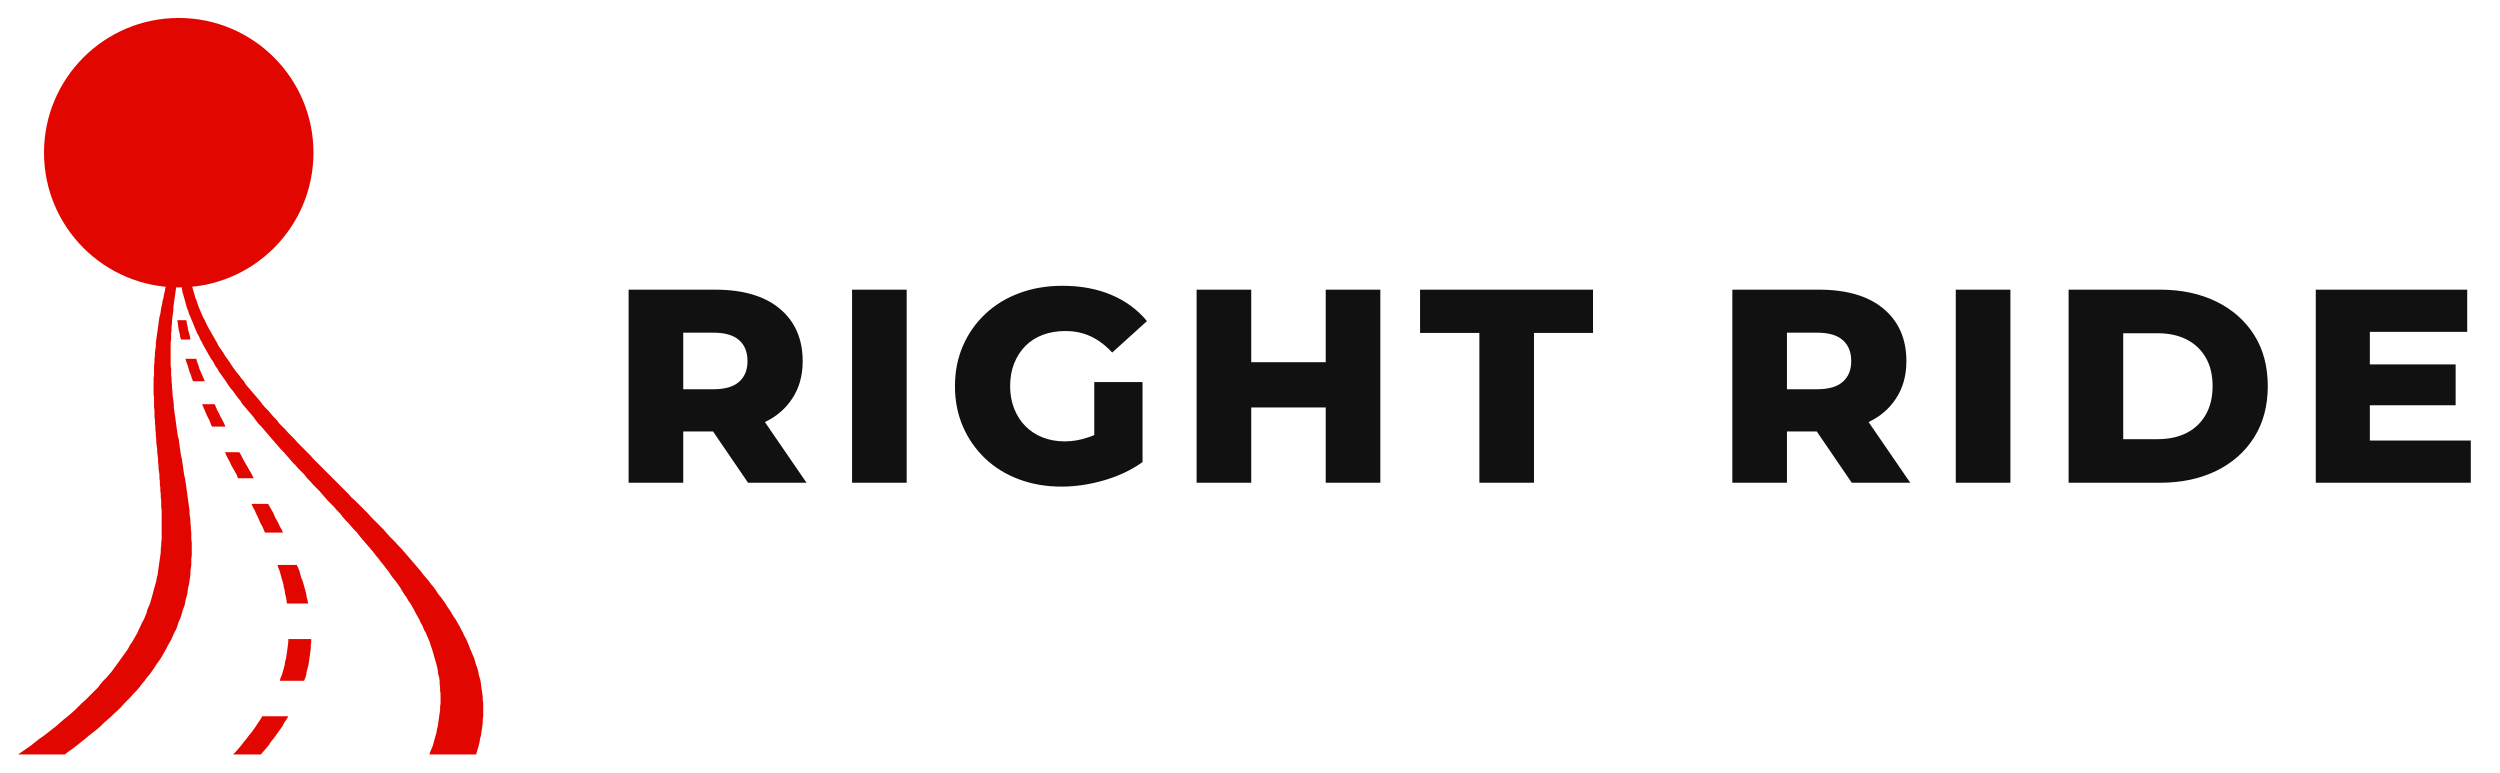
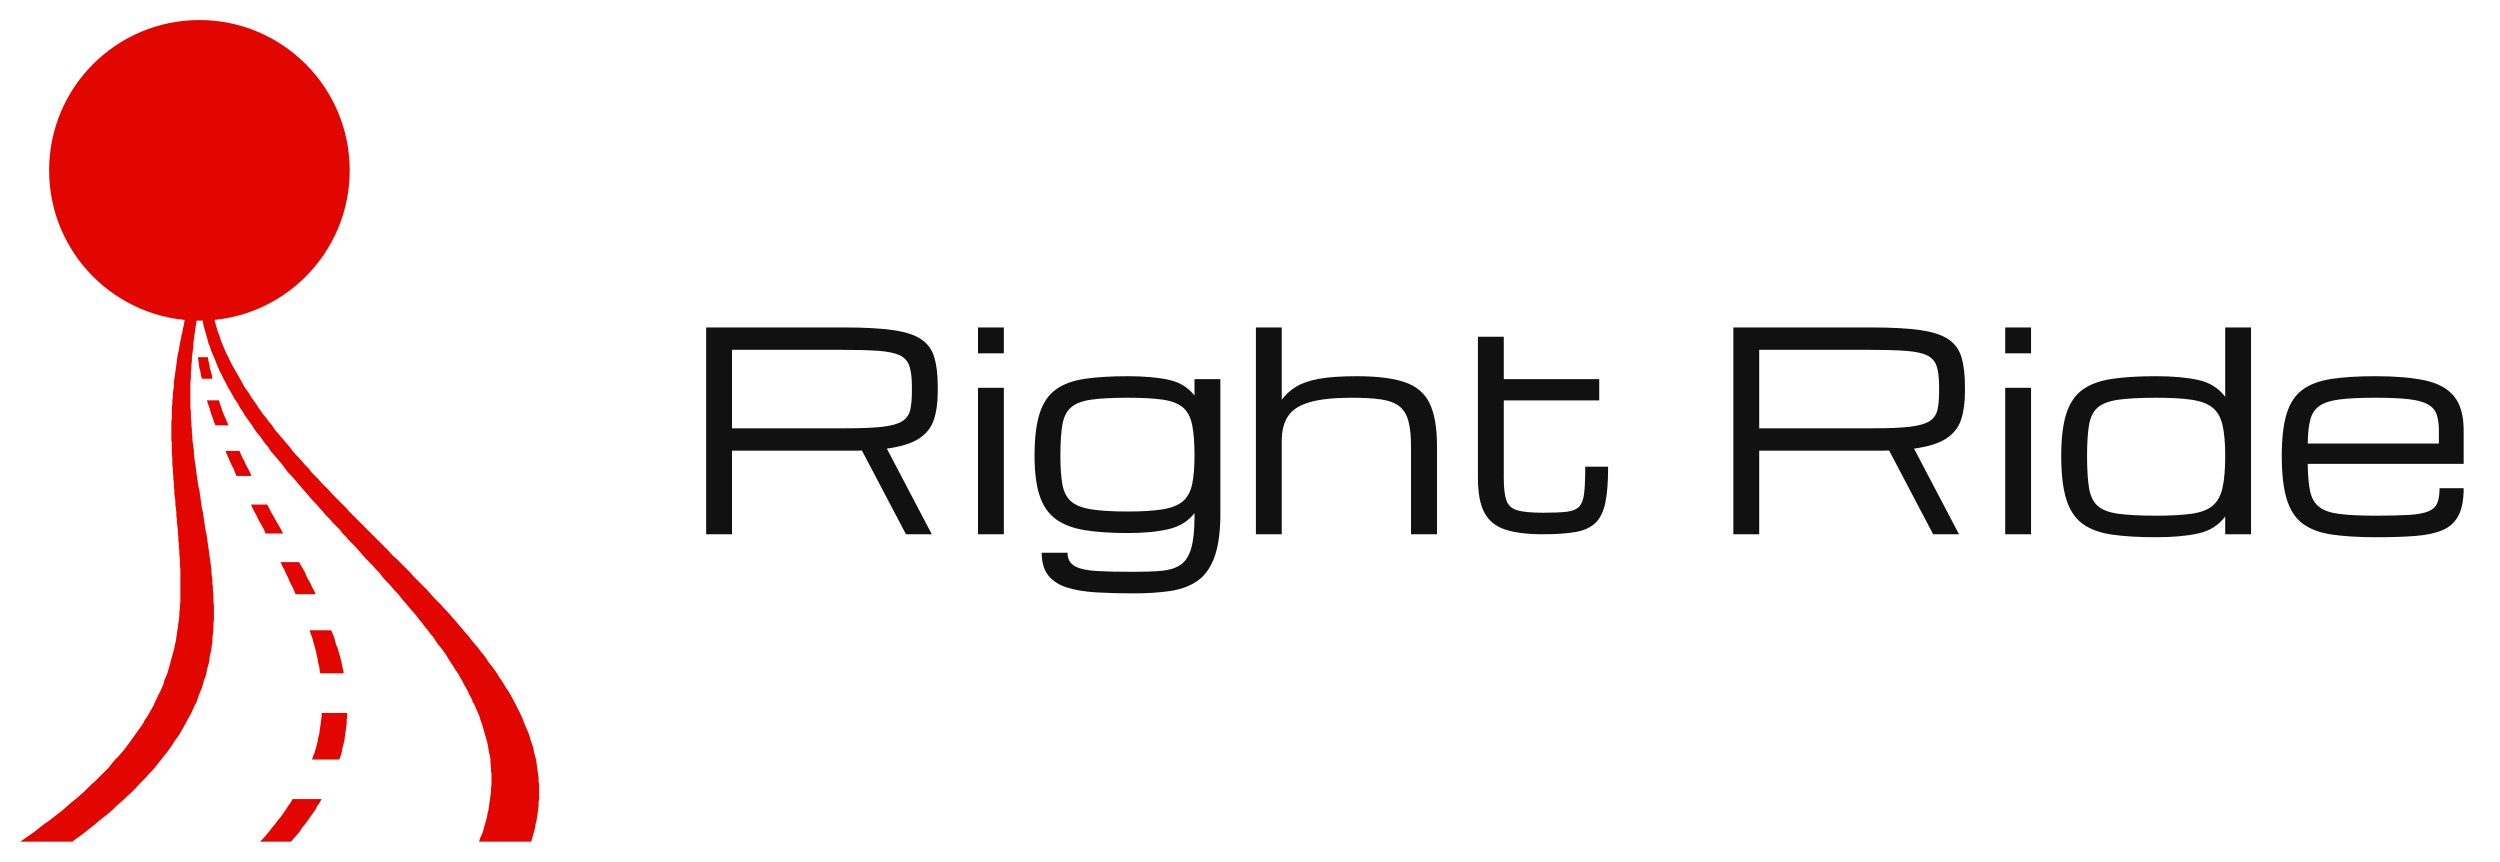
- <svg xmlns="http://www.w3.org/2000/svg" viewBox="44.2 18.0 556.7 172.0" role="img" aria-label="Right Ride">
+ <svg xmlns="http://www.w3.org/2000/svg" viewBox="44.2 18.0 499.0 172.0" role="img" aria-label="Right Ride">
  <circle cx="84" cy="52" r="30" fill="#E10600" />
  <defs>
    <clipPath id="rr6">
      <rect width="200" height="186" />
    </clipPath>
  </defs>
  <g clip-path="url(#rr6)">
    <path fill="#E10600" d="M84.4,80.0 84.5,80.7 84.6,81.4 84.7,82.2 84.8,82.9 85.0,83.6 85.2,84.3 85.4,85.0 85.6,85.7 85.8,86.5 86.1,87.2 86.3,87.9 86.6,88.6 86.9,89.3 87.2,90.0 87.5,90.8 87.8,91.5 88.1,92.2 88.5,92.9 88.8,93.6 89.2,94.3 89.6,95.1 90.0,95.8 90.4,96.5 90.8,97.2 91.2,97.9 91.7,98.6 92.1,99.4 92.6,100.1 93.0,100.8 93.5,101.5 94.0,102.2 94.5,102.9 95.0,103.7 95.5,104.4 96.1,105.1 96.6,105.8 97.1,106.5 97.7,107.2 98.2,108.0 98.8,108.7 99.4,109.4 100.0,110.1 100.6,110.8 101.1,111.5 101.7,112.3 102.4,113.0 103.0,113.7 103.6,114.4 104.2,115.1 104.8,115.8 105.5,116.6 106.1,117.3 106.7,118.0 107.4,118.7 108.0,119.4 108.7,120.2 109.3,120.9 110.0,121.6 110.6,122.3 111.3,123.0 112.0,123.7 112.6,124.5 113.3,125.2 113.9,125.9 114.6,126.6 115.3,127.3 115.9,128.0 116.6,128.8 117.2,129.5 117.9,130.2 118.6,130.9 119.2,131.6 119.9,132.3 120.5,133.1 121.1,133.8 121.8,134.5 122.4,135.2 123.0,135.9 123.7,136.6 124.3,137.4 124.9,138.1 125.5,138.8 126.1,139.5 126.7,140.2 127.3,140.9 127.9,141.7 128.5,142.4 129.0,143.1 129.6,143.8 130.1,144.5 130.7,145.2 131.2,146.0 131.7,146.7 132.3,147.4 132.8,148.1 133.3,148.8 133.7,149.5 134.2,150.3 134.7,151.0 135.1,151.7 135.6,152.4 136.0,153.1 136.4,153.8 136.8,154.6 137.2,155.3 137.6,156.0 137.9,156.7 138.3,157.4 138.6,158.2 139.0,158.9 139.3,159.6 139.6,160.3 139.9,161.0 140.1,161.7 140.4,162.5 140.6,163.2 140.8,163.9 141.0,164.6 141.2,165.3 141.4,166.0 141.6,166.8 141.7,167.5 141.8,168.2 142.0,168.9 142.1,169.6 142.1,170.3 142.2,171.1 142.2,171.8 142.3,172.5 142.3,173.2 142.3,173.9 142.3,174.6 142.2,175.4 142.2,176.1 142.1,176.8 142.0,177.5 141.9,178.2 141.8,178.9 141.7,179.7 141.5,180.4 141.4,181.1 141.2,181.8 141.0,182.5 140.8,183.2 140.6,184.0 140.3,184.7 140.0,185.4 139.8,186.1 139.5,186.8 139.2,187.5 138.8,188.3 138.5,189.0 138.1,189.7 137.8,190.4 137.4,191.1 137.0,191.8 136.6,192.6 136.1,193.3 135.7,194.0 L146.7,194.0 147.1,193.3 147.5,192.6 147.8,191.8 148.2,191.1 148.5,190.4 148.8,189.7 149.1,189.0 149.4,188.3 149.7,187.5 149.9,186.8 150.2,186.1 150.4,185.4 150.6,184.7 150.8,184.0 151.0,183.2 151.1,182.5 151.3,181.8 151.4,181.1 151.5,180.4 151.6,179.7 151.7,178.9 151.7,178.2 151.8,177.5 151.8,176.8 151.8,176.1 151.8,175.4 151.8,174.6 151.7,173.9 151.7,173.2 151.6,172.5 151.5,171.8 151.4,171.1 151.3,170.3 151.2,169.6 151.0,168.9 150.8,168.2 150.7,167.5 150.5,166.8 150.2,166.0 150.0,165.3 149.8,164.6 149.5,163.9 149.2,163.2 148.9,162.5 148.6,161.7 148.3,161.0 148.0,160.3 147.6,159.6 147.3,158.9 146.9,158.2 146.5,157.4 146.1,156.7 145.7,156.0 145.2,155.3 144.8,154.6 144.3,153.8 143.8,153.1 143.4,152.4 142.9,151.7 142.4,151.0 141.8,150.3 141.3,149.5 140.8,148.8 140.2,148.1 139.7,147.4 139.1,146.7 138.5,146.0 137.9,145.2 137.3,144.5 136.7,143.8 136.1,143.1 135.5,142.4 134.9,141.7 134.2,140.9 133.6,140.2 132.9,139.5 132.3,138.8 131.6,138.1 130.9,137.4 130.2,136.6 129.6,135.9 128.9,135.2 128.2,134.5 127.5,133.8 126.8,133.1 126.1,132.3 125.4,131.6 124.7,130.9 124.0,130.2 123.3,129.5 122.5,128.8 121.8,128.0 121.1,127.3 120.4,126.6 119.7,125.9 119.0,125.2 118.3,124.5 117.5,123.7 116.8,123.0 116.1,122.3 115.4,121.6 114.7,120.9 114.0,120.2 113.3,119.4 112.6,118.7 111.9,118.0 111.2,117.3 110.5,116.6 109.8,115.8 109.1,115.1 108.4,114.4 107.8,113.7 107.1,113.0 106.4,112.3 105.8,111.5 105.1,110.8 104.5,110.1 103.9,109.4 103.2,108.7 102.6,108.0 102.0,107.2 101.4,106.5 100.8,105.8 100.2,105.1 99.6,104.4 99.0,103.7 98.5,102.9 97.9,102.2 97.4,101.5 96.8,100.8 96.3,100.1 95.8,99.4 95.3,98.6 94.8,97.9 94.3,97.2 93.9,96.5 93.4,95.8 92.9,95.1 92.5,94.3 92.1,93.6 91.7,92.9 91.3,92.2 90.9,91.5 90.5,90.8 90.1,90.0 89.8,89.3 89.4,88.6 89.1,87.9 88.8,87.2 88.5,86.5 88.2,85.7 88.0,85.0 87.7,84.3 87.5,83.6 87.3,82.9 87.1,82.2 86.9,81.4 86.7,80.7 86.6,80.0 Z M81.4,80.0 81.3,80.7 81.2,81.4 81.0,82.2 80.9,82.9 80.7,83.6 80.6,84.3 80.4,85.0 80.3,85.7 80.1,86.5 80.0,87.2 79.9,87.9 79.7,88.6 79.6,89.3 79.5,90.0 79.4,90.8 79.3,91.5 79.2,92.2 79.1,92.9 79.0,93.6 78.9,94.3 78.9,95.1 78.8,95.8 78.7,96.5 78.7,97.2 78.6,97.9 78.6,98.6 78.5,99.4 78.5,100.1 78.5,100.8 78.5,101.5 78.4,102.2 78.4,102.9 78.4,103.7 78.4,104.4 78.4,105.1 78.4,105.8 78.5,106.5 78.5,107.2 78.5,108.0 78.5,108.7 78.6,109.4 78.6,110.1 78.6,110.8 78.7,111.5 78.7,112.3 78.8,113.0 78.8,113.7 78.9,114.4 78.9,115.1 79.0,115.8 79.0,116.6 79.1,117.3 79.2,118.0 79.2,118.7 79.3,119.4 79.4,120.2 79.4,120.9 79.5,121.6 79.5,122.3 79.6,123.0 79.7,123.7 79.7,124.5 79.8,125.2 79.8,125.9 79.9,126.6 79.9,127.3 80.0,128.0 80.0,128.8 80.1,129.5 80.1,130.2 80.1,130.9 80.2,131.6 80.2,132.3 80.2,133.1 80.2,133.8 80.2,134.5 80.2,135.2 80.2,135.9 80.2,136.6 80.2,137.4 80.2,138.1 80.1,138.8 80.1,139.5 80.0,140.2 80.0,140.9 79.9,141.7 79.8,142.4 79.7,143.1 79.6,143.8 79.5,144.5 79.4,145.2 79.3,146.0 79.1,146.7 79.0,147.4 78.8,148.1 78.6,148.8 78.4,149.5 78.2,150.3 78.0,151.0 77.8,151.7 77.6,152.4 77.3,153.1 77.0,153.8 76.8,154.6 76.5,155.3 76.2,156.0 75.8,156.7 75.5,157.4 75.1,158.2 74.8,158.9 74.4,159.6 74.0,160.3 73.6,161.0 73.1,161.7 72.7,162.5 72.2,163.2 71.7,163.9 71.2,164.6 70.7,165.3 70.2,166.0 69.6,166.8 69.1,167.5 68.5,168.2 67.9,168.9 67.2,169.6 66.6,170.3 66.0,171.1 65.3,171.8 64.6,172.5 63.9,173.2 63.2,173.9 62.4,174.6 61.6,175.4 60.9,176.1 60.1,176.8 59.3,177.5 58.4,178.2 57.6,178.9 56.7,179.7 55.8,180.4 54.9,181.1 54.0,181.8 53.0,182.5 52.1,183.2 51.1,184.0 50.1,184.7 49.1,185.4 48.1,186.1 47.0,186.8 46.0,187.5 44.9,188.3 43.8,189.0 42.7,189.7 41.6,190.4 40.4,191.1 39.3,191.8 38.1,192.6 36.9,193.3 35.7,194.0 L46.7,194.0 47.8,193.3 49.0,192.6 50.1,191.8 51.2,191.1 52.3,190.4 53.4,189.7 54.4,189.0 55.5,188.3 56.5,187.5 57.5,186.8 58.5,186.1 59.4,185.4 60.4,184.7 61.3,184.0 62.3,183.2 63.2,182.5 64.0,181.8 64.9,181.1 65.8,180.4 66.6,179.7 67.4,178.9 68.2,178.2 69.0,177.5 69.7,176.8 70.5,176.1 71.2,175.4 71.9,174.6 72.6,173.9 73.3,173.2 73.9,172.5 74.6,171.8 75.2,171.1 75.8,170.3 76.4,169.6 76.9,168.9 77.5,168.2 78.0,167.5 78.5,166.8 79.0,166.0 79.5,165.3 80.0,164.6 80.4,163.9 80.8,163.2 81.2,162.5 81.6,161.7 82.0,161.0 82.4,160.3 82.7,159.6 83.0,158.9 83.4,158.2 83.7,157.4 83.9,156.7 84.2,156.0 84.5,155.3 84.7,154.6 84.9,153.8 85.2,153.1 85.4,152.4 85.5,151.7 85.7,151.0 85.9,150.3 86.0,149.5 86.1,148.8 86.3,148.1 86.4,147.4 86.5,146.7 86.6,146.0 86.6,145.2 86.7,144.5 86.8,143.8 86.8,143.1 86.8,142.4 86.9,141.7 86.9,140.9 86.9,140.2 86.9,139.5 86.9,138.8 86.8,138.1 86.8,137.4 86.8,136.6 86.7,135.9 86.7,135.2 86.6,134.5 86.6,133.8 86.5,133.1 86.4,132.3 86.4,131.6 86.3,130.9 86.2,130.2 86.1,129.5 86.0,128.8 85.9,128.0 85.8,127.3 85.7,126.6 85.6,125.9 85.5,125.2 85.4,124.5 85.2,123.7 85.1,123.0 85.0,122.3 84.9,121.6 84.8,120.9 84.7,120.2 84.5,119.4 84.4,118.7 84.3,118.0 84.2,117.3 84.1,116.6 84.0,115.8 83.8,115.1 83.7,114.4 83.6,113.7 83.5,113.0 83.4,112.3 83.3,111.5 83.2,110.8 83.1,110.1 83.0,109.4 82.9,108.7 82.9,108.0 82.8,107.2 82.7,106.5 82.6,105.8 82.6,105.1 82.5,104.4 82.5,103.7 82.4,102.9 82.4,102.2 82.3,101.5 82.3,100.8 82.3,100.1 82.2,99.4 82.2,98.6 82.2,97.9 82.2,97.2 82.2,96.5 82.2,95.8 82.2,95.1 82.2,94.3 82.3,93.6 82.3,92.9 82.3,92.2 82.4,91.5 82.4,90.8 82.5,90.0 82.5,89.3 82.6,88.6 82.7,87.9 82.8,87.2 82.8,86.5 82.9,85.7 83.0,85.0 83.1,84.3 83.2,83.6 83.3,82.9 83.4,82.2 83.5,81.4 83.5,80.7 83.6,80.0 Z M83.7,89.3 83.8,90.0 83.9,90.8 84.0,91.5 84.2,92.2 84.3,92.9 84.5,93.6 L86.6,93.6 86.5,92.9 86.3,92.2 86.1,91.5 86.0,90.8 85.8,90.0 85.7,89.3 Z M85.5,97.9 85.7,98.6 86.0,99.4 86.2,100.1 86.4,100.8 86.7,101.5 86.9,102.2 87.2,102.9 L89.8,102.9 89.5,102.2 89.2,101.5 88.9,100.8 88.6,100.1 88.4,99.4 88.1,98.6 87.9,97.9 Z M89.2,108.0 89.5,108.7 89.8,109.4 90.1,110.1 90.4,110.8 90.8,111.5 91.1,112.3 91.4,113.0 L94.4,113.0 94.1,112.3 93.7,111.5 93.3,110.8 93.0,110.1 92.6,109.4 92.3,108.7 92.0,108.0 Z M94.3,118.7 94.6,119.4 95.0,120.2 95.4,120.9 95.7,121.6 96.1,122.3 96.5,123.0 96.9,123.7 97.2,124.5 L100.7,124.5 100.3,123.7 99.9,123.0 99.5,122.3 99.1,121.6 98.7,120.9 98.3,120.2 97.9,119.4 97.5,118.7 Z M100.2,130.2 100.5,130.9 100.9,131.6 101.2,132.3 101.6,133.1 101.9,133.8 102.2,134.5 102.6,135.2 102.9,135.9 103.2,136.6 L107.2,136.6 106.9,135.9 106.5,135.2 106.2,134.5 105.8,133.8 105.4,133.1 105.1,132.3 104.7,131.6 104.3,130.9 103.9,130.2 Z M106.0,143.8 106.2,144.5 106.5,145.2 106.7,146.0 106.9,146.7 107.1,147.4 107.3,148.1 107.4,148.8 107.6,149.5 107.7,150.3 107.9,151.0 108.0,151.7 108.1,152.4 L112.8,152.4 112.7,151.7 112.5,151.0 112.4,150.3 112.2,149.5 112.0,148.8 111.8,148.1 111.6,147.4 111.3,146.7 111.1,146.0 110.9,145.2 110.6,144.5 110.3,143.8 Z M108.4,160.3 108.4,161.0 108.3,161.7 108.2,162.5 108.1,163.2 108.0,163.9 107.9,164.6 107.7,165.3 107.6,166.0 107.4,166.8 107.2,167.5 107.0,168.2 106.7,168.9 106.5,169.6 L111.9,169.6 112.2,168.9 112.4,168.2 112.5,167.5 112.7,166.8 112.9,166.0 113.0,165.3 113.1,164.6 113.2,163.9 113.3,163.2 113.4,162.5 113.4,161.7 113.5,161.0 113.5,160.3 Z M102.6,177.5 102.2,178.2 101.7,178.9 101.2,179.7 100.7,180.4 100.2,181.1 99.6,181.8 99.1,182.5 98.5,183.2 97.9,184.0 97.3,184.7 96.7,185.4 96.0,186.1 95.4,186.8 L101.6,186.8 102.2,186.1 102.8,185.4 103.4,184.7 104.0,184.0 104.5,183.2 105.1,182.5 105.6,181.8 106.1,181.1 106.6,180.4 107.1,179.7 107.5,178.9 108.0,178.2 108.4,177.5 Z" />
  </g>
-   <path fill="#111111" d="M184.18 125.5V82.5H203.407Q212.806 82.5 217.874 86.769Q222.941 91.039 222.941 98.41Q222.941 103.263 220.607 106.764Q218.396 110.143 214.526 111.986L223.801 125.5H210.779L202.977 114.074H196.343V125.5ZM196.343 104.676H203.1Q206.909 104.676 208.782 103.017Q210.656 101.359 210.656 98.41Q210.656 95.4 208.782 93.741Q206.909 92.083 203.1 92.083H196.343ZM233.937 125.5V82.5H246.1V125.5ZM280.561 126.36Q275.463 126.36 271.101 124.732Q266.74 123.104 263.576 120.094Q260.413 117.084 258.631 112.999Q256.85 108.914 256.85 104.0Q256.85 99.086 258.631 95.001Q260.413 90.916 263.607 87.906Q266.801 84.896 271.194 83.268Q275.586 81.64 280.807 81.64Q286.889 81.64 291.68 83.667Q296.471 85.694 299.604 89.503L291.864 96.506Q289.653 94.11 287.104 92.912Q284.554 91.714 281.421 91.714Q278.657 91.714 276.384 92.574Q274.111 93.434 272.514 95.062Q270.917 96.69 270.026 98.932Q269.136 101.174 269.136 104.0Q269.136 106.703 270.026 108.976Q270.917 111.249 272.514 112.876Q274.111 114.504 276.354 115.395Q278.596 116.286 281.299 116.286Q284.001 116.286 286.581 115.364Q287.196 115.18 287.871 114.873V103.079H298.621V120.893Q294.936 123.534 290.083 124.947Q285.23 126.36 280.561 126.36ZM339.41 125.5V108.73H322.824V125.5H310.661V82.5H322.824V98.656H339.41V82.5H351.573V125.5ZM373.626 125.5V92.144H360.419V82.5H398.934V92.144H385.789V125.5ZM429.956 125.5V82.5H449.183Q458.581 82.5 463.649 86.769Q468.717 91.039 468.717 98.41Q468.717 103.263 466.383 106.764Q464.171 110.143 460.301 111.986L469.577 125.5H456.554L448.753 114.074H442.119V125.5ZM442.119 104.676H448.876Q452.684 104.676 454.558 103.017Q456.431 101.359 456.431 98.41Q456.431 95.4 454.558 93.741Q452.684 92.083 448.876 92.083H442.119ZM479.713 125.5V82.5H491.876V125.5ZM504.837 125.5V82.5H525.17Q532.296 82.5 537.701 85.141Q543.107 87.783 546.148 92.574Q549.189 97.366 549.189 104.0Q549.189 110.573 546.148 115.395Q543.107 120.217 537.701 122.859Q532.296 125.5 525.17 125.5ZM517.0 115.794H524.679Q528.364 115.794 531.098 114.412Q533.831 113.03 535.367 110.358Q536.903 107.686 536.903 104.0Q536.903 100.253 535.367 97.611Q533.831 94.97 531.098 93.588Q528.364 92.206 524.679 92.206H517.0ZM559.877 125.5V82.5H593.601V91.899H571.917V99.147H591.021V108.239H571.917V116.101H594.4V125.5Z" />
+   <path fill="#111111" d="M185.148 83.36H212.775Q218.822 83.36 222.517 83.898Q226.213 84.435 228.121 85.752Q230.029 87.069 230.701 89.353Q231.373 91.638 231.373 95.131V96.206Q231.373 99.431 230.607 101.756Q229.841 104.081 227.664 105.518Q225.487 106.956 221.214 107.547L230.19 124.64H225.03L216.242 107.924Q215.704 107.951 215.127 107.951Q214.549 107.951 213.931 107.951H190.308V124.64H185.148ZM190.308 103.489H213.124Q217.72 103.489 220.367 103.18Q223.014 102.871 224.264 102.092Q225.514 101.312 225.863 99.888Q226.213 98.464 226.213 96.206V95.131Q226.213 92.578 225.729 91.1Q225.245 89.622 223.794 88.923Q222.343 88.224 219.467 88.023Q216.591 87.821 211.781 87.821H190.308ZM239.408 124.64V95.4H244.568V124.64ZM239.408 88.52V83.36H244.568V88.52ZM270.449 136.438Q266.337 136.438 262.964 136.237Q259.591 136.035 257.173 135.269Q254.754 134.503 253.437 132.85Q252.12 131.197 252.12 128.322H257.28Q257.28 130.203 258.745 131.009Q260.209 131.816 263.139 131.977Q266.068 132.138 270.449 132.138Q273.701 132.138 276.012 131.937Q278.323 131.735 279.788 130.768Q281.252 129.8 281.938 127.529Q282.623 125.258 282.623 121.146V120.421Q280.742 122.839 277.45 123.619Q274.158 124.398 269.293 124.398Q264.267 124.398 260.72 123.82Q257.173 123.243 254.955 121.63Q252.738 120.017 251.717 116.954Q250.696 113.89 250.696 108.945Q250.696 103.678 251.717 100.506Q252.738 97.335 254.955 95.736Q257.173 94.137 260.72 93.613Q264.267 93.089 269.293 93.089Q274.158 93.089 277.45 93.801Q280.742 94.513 282.623 96.959V93.68H287.783V121.361Q287.676 126.468 286.493 129.491Q285.311 132.514 283.12 134.006Q280.93 135.498 277.745 135.968Q274.561 136.438 270.449 136.438ZM282.623 108.945Q282.623 105.102 282.153 102.804Q281.683 100.506 280.325 99.337Q278.968 98.168 276.321 97.778Q273.674 97.389 269.293 97.389Q264.671 97.389 261.97 97.778Q259.269 98.168 257.952 99.337Q256.635 100.506 256.245 102.804Q255.856 105.102 255.856 108.945Q255.856 112.439 256.245 114.642Q256.635 116.846 257.938 118.029Q259.242 119.211 261.956 119.655Q264.671 120.098 269.293 120.098Q273.674 120.098 276.321 119.655Q278.968 119.211 280.325 118.029Q281.683 116.846 282.153 114.642Q282.623 112.439 282.623 108.945ZM294.878 124.64V83.36H300.038V97.792Q301.194 96.233 302.9 95.185Q304.607 94.137 307.469 93.613Q310.331 93.089 314.981 93.089Q321.054 93.089 324.562 94.271Q328.069 95.454 329.547 98.491Q331.025 101.528 331.025 107.091V124.64H325.838V107.091Q325.838 103.919 325.301 101.984Q324.763 100.049 323.46 99.055Q322.156 98.061 319.872 97.725Q317.587 97.389 314.067 97.389Q308.692 97.389 305.628 98.276Q302.564 99.162 301.301 101.057Q300.038 102.952 300.038 105.989V124.64ZM352.176 124.64Q347.446 124.64 344.597 123.686Q341.748 122.732 340.472 120.3Q339.195 117.868 339.195 113.46V85.214H344.355V93.68H363.409V97.926H344.355V113.46Q344.355 116.47 344.906 117.948Q345.457 119.426 347.137 119.883Q348.816 120.34 352.176 120.34Q355.159 120.34 356.865 120.152Q358.572 119.964 359.378 119.144Q360.184 118.324 360.399 116.443Q360.614 114.562 360.614 111.149H365.183Q365.183 115.61 364.632 118.297Q364.081 120.985 362.67 122.356Q361.259 123.726 358.72 124.183Q356.18 124.64 352.176 124.64ZM390.177 83.36H417.804Q423.851 83.36 427.547 83.898Q431.242 84.435 433.15 85.752Q435.058 87.069 435.73 89.353Q436.402 91.638 436.402 95.131V96.206Q436.402 99.431 435.636 101.756Q434.87 104.081 432.693 105.518Q430.516 106.956 426.243 107.547L435.219 124.64H430.059L421.271 107.924Q420.734 107.951 420.156 107.951Q419.578 107.951 418.96 107.951H395.337V124.64H390.177ZM395.337 103.489H418.154Q422.749 103.489 425.397 103.18Q428.044 102.871 429.293 102.092Q430.543 101.312 430.893 99.888Q431.242 98.464 431.242 96.206V95.131Q431.242 92.578 430.758 91.1Q430.274 89.622 428.823 88.923Q427.372 88.224 424.496 88.023Q421.621 87.821 416.81 87.821H395.337ZM444.438 124.64V95.4H449.598V124.64ZM444.438 88.52V83.36H449.598V88.52ZM474.564 125.231Q469.377 125.231 465.749 124.707Q462.121 124.183 459.891 122.557Q457.66 120.931 456.639 117.679Q455.618 114.427 455.618 108.999Q455.618 103.731 456.639 100.56Q457.66 97.389 459.891 95.776Q462.121 94.164 465.749 93.626Q469.377 93.089 474.564 93.089Q479.536 93.089 482.963 93.841Q486.389 94.594 488.351 97.201V83.36H493.511V124.64H488.351V121.093Q486.389 123.726 482.963 124.479Q479.536 125.231 474.564 125.231ZM488.351 108.999Q488.351 105.156 487.814 102.844Q487.276 100.533 485.825 99.364Q484.374 98.195 481.659 97.792Q478.945 97.389 474.564 97.389Q469.781 97.389 466.986 97.792Q464.191 98.195 462.874 99.364Q461.557 100.533 461.167 102.844Q460.778 105.156 460.778 108.999Q460.778 112.976 461.167 115.368Q461.557 117.76 462.874 118.956Q464.191 120.152 466.986 120.542Q469.781 120.931 474.564 120.931Q478.945 120.931 481.659 120.542Q484.374 120.152 485.825 118.956Q487.276 117.76 487.814 115.368Q488.351 112.976 488.351 108.999ZM535.947 115.449Q535.947 118.916 534.912 120.904Q533.878 122.893 531.754 123.807Q529.631 124.721 526.339 124.976Q523.047 125.231 518.505 125.231Q513.318 125.231 509.703 124.707Q506.089 124.183 503.872 122.557Q501.654 120.931 500.647 117.679Q499.639 114.427 499.639 108.999Q499.639 103.731 500.62 100.56Q501.601 97.389 503.804 95.776Q506.008 94.164 509.596 93.626Q513.184 93.089 518.371 93.089Q524.31 93.089 528.207 93.922Q532.104 94.755 534.025 97.093Q535.947 99.431 535.947 103.946V110.584H504.826Q504.853 114.024 505.309 116.094Q505.766 118.163 507.137 119.211Q508.508 120.259 511.235 120.595Q513.963 120.931 518.505 120.931Q522.59 120.931 525.103 120.77Q527.616 120.609 528.919 120.058Q530.223 119.507 530.679 118.405Q531.136 117.303 531.136 115.449ZM518.371 97.389Q513.99 97.389 511.316 97.711Q508.642 98.034 507.244 98.961Q505.847 99.888 505.35 101.716Q504.853 103.543 504.826 106.526H531.002V103.946Q531.002 102.011 530.558 100.735Q530.115 99.458 528.825 98.719Q527.535 97.98 525.022 97.684Q522.509 97.389 518.371 97.389Z" />
</svg>
